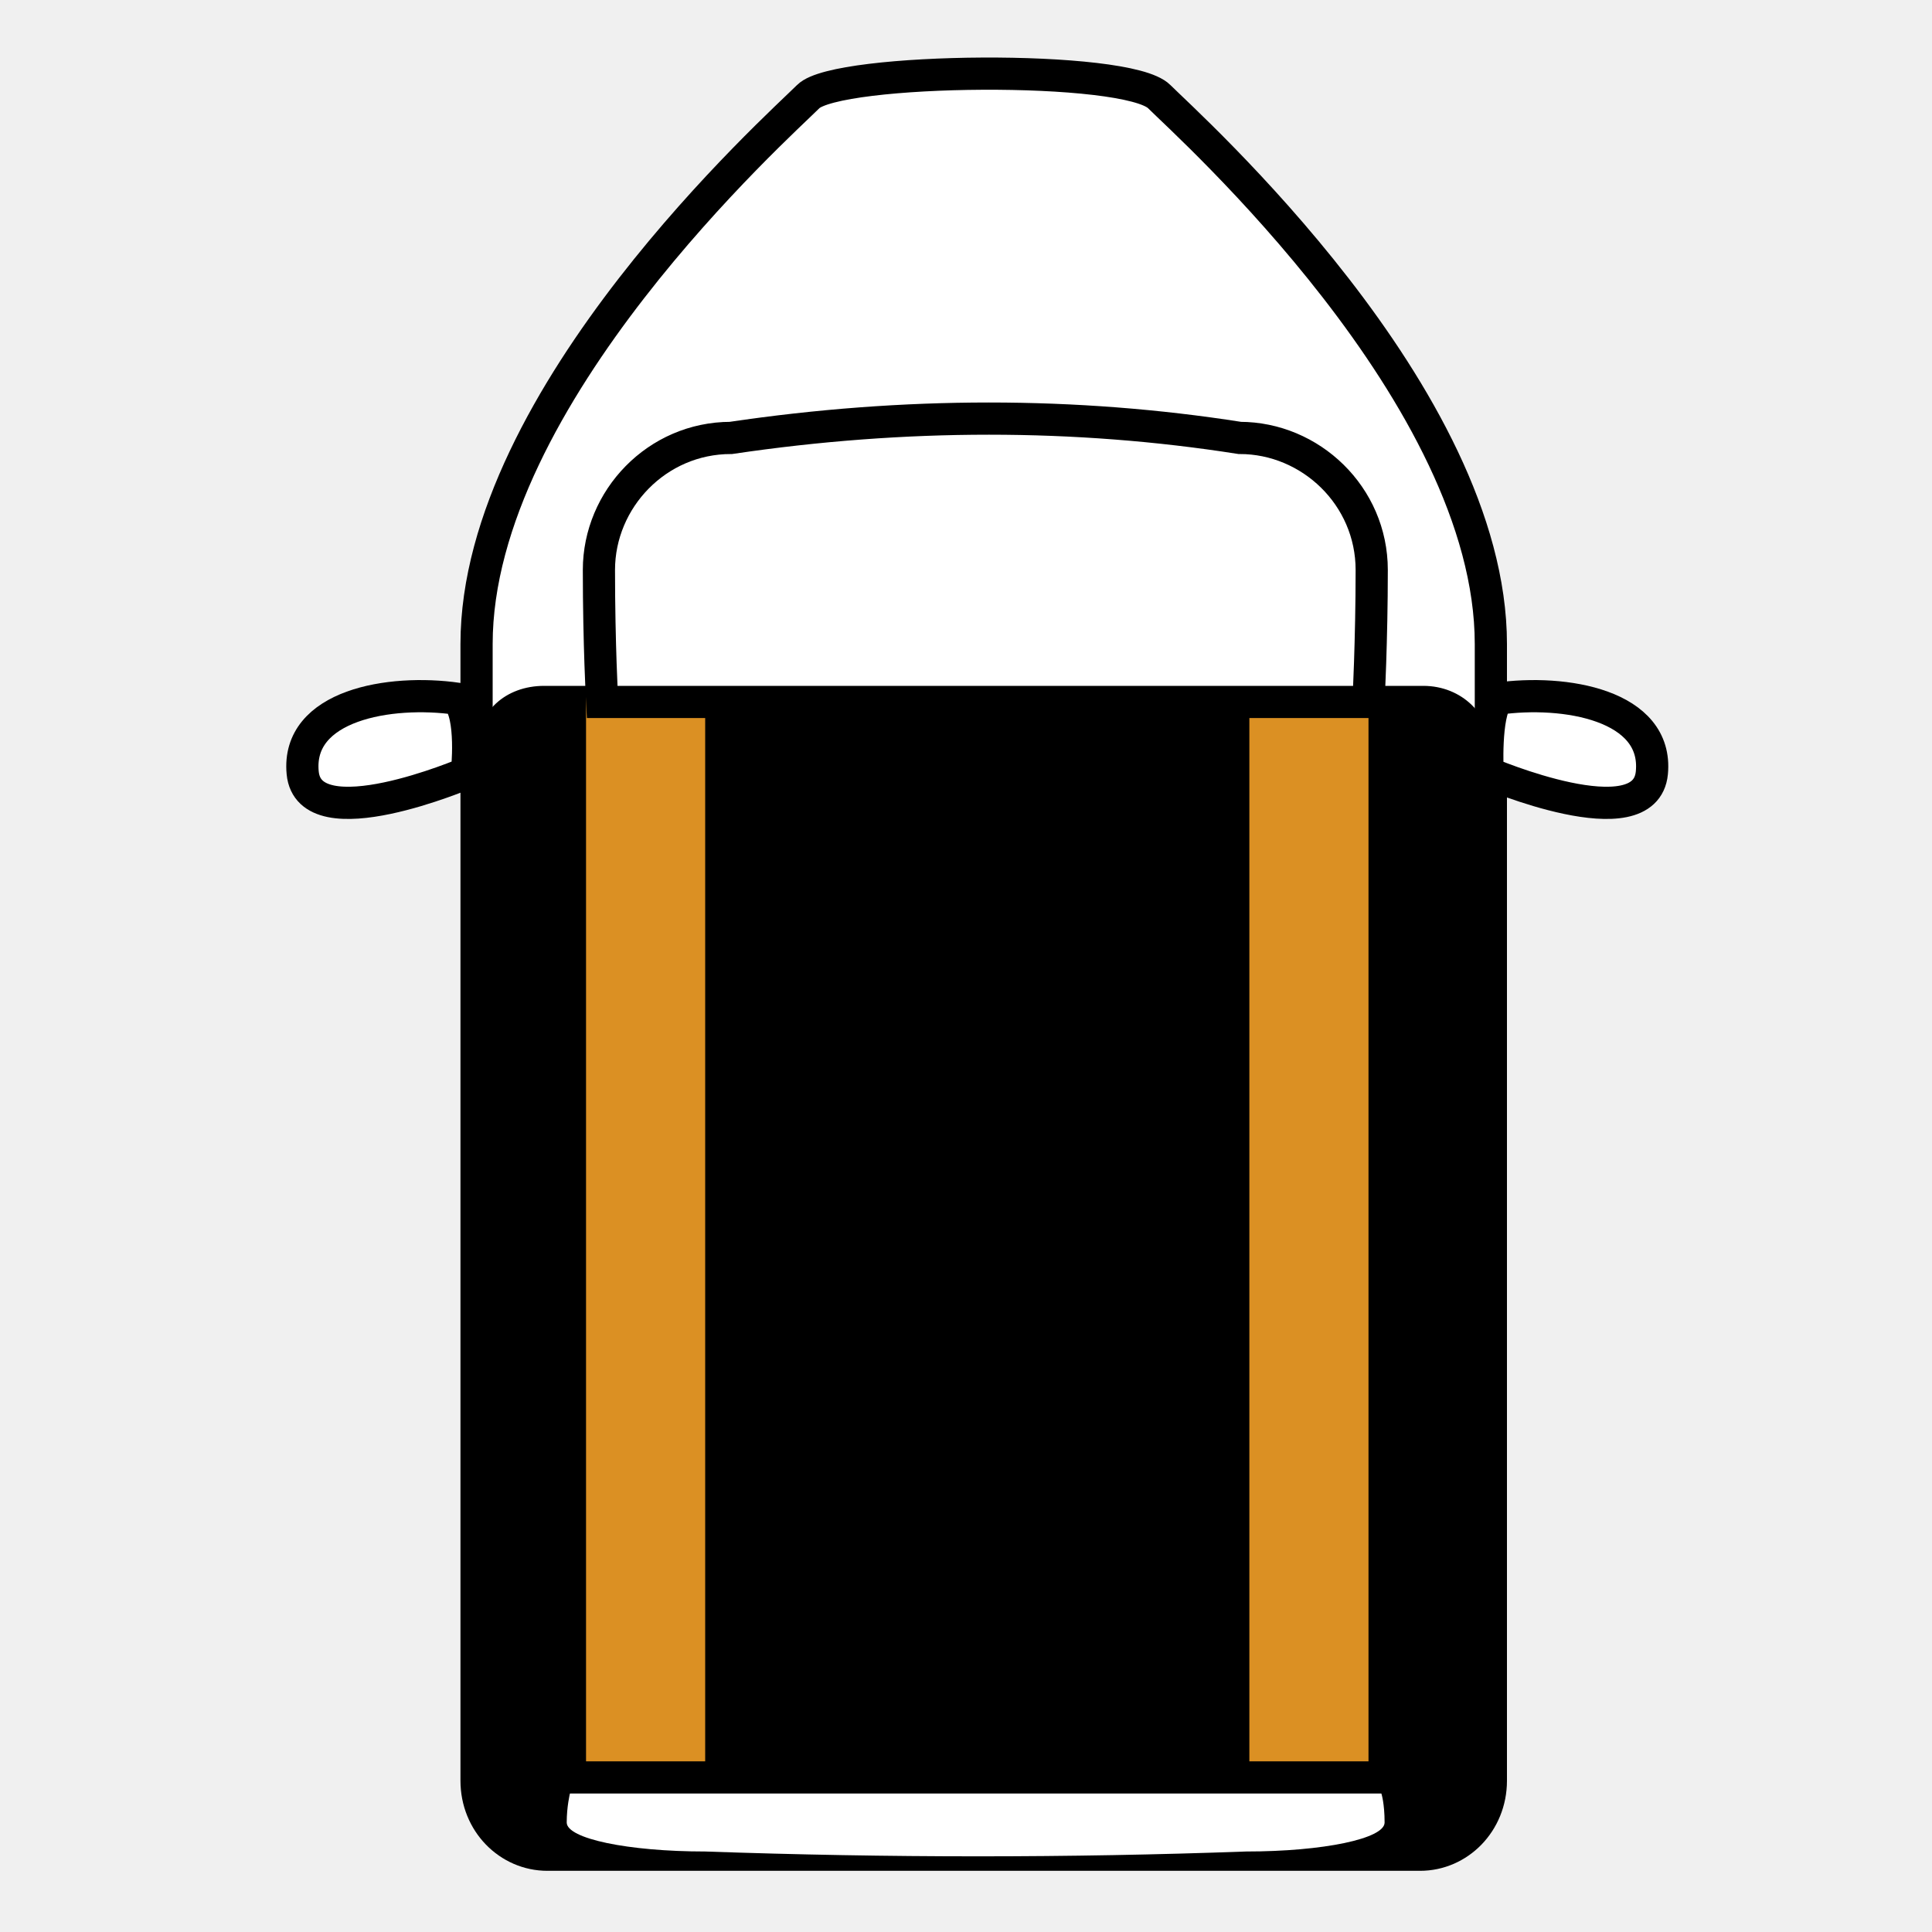
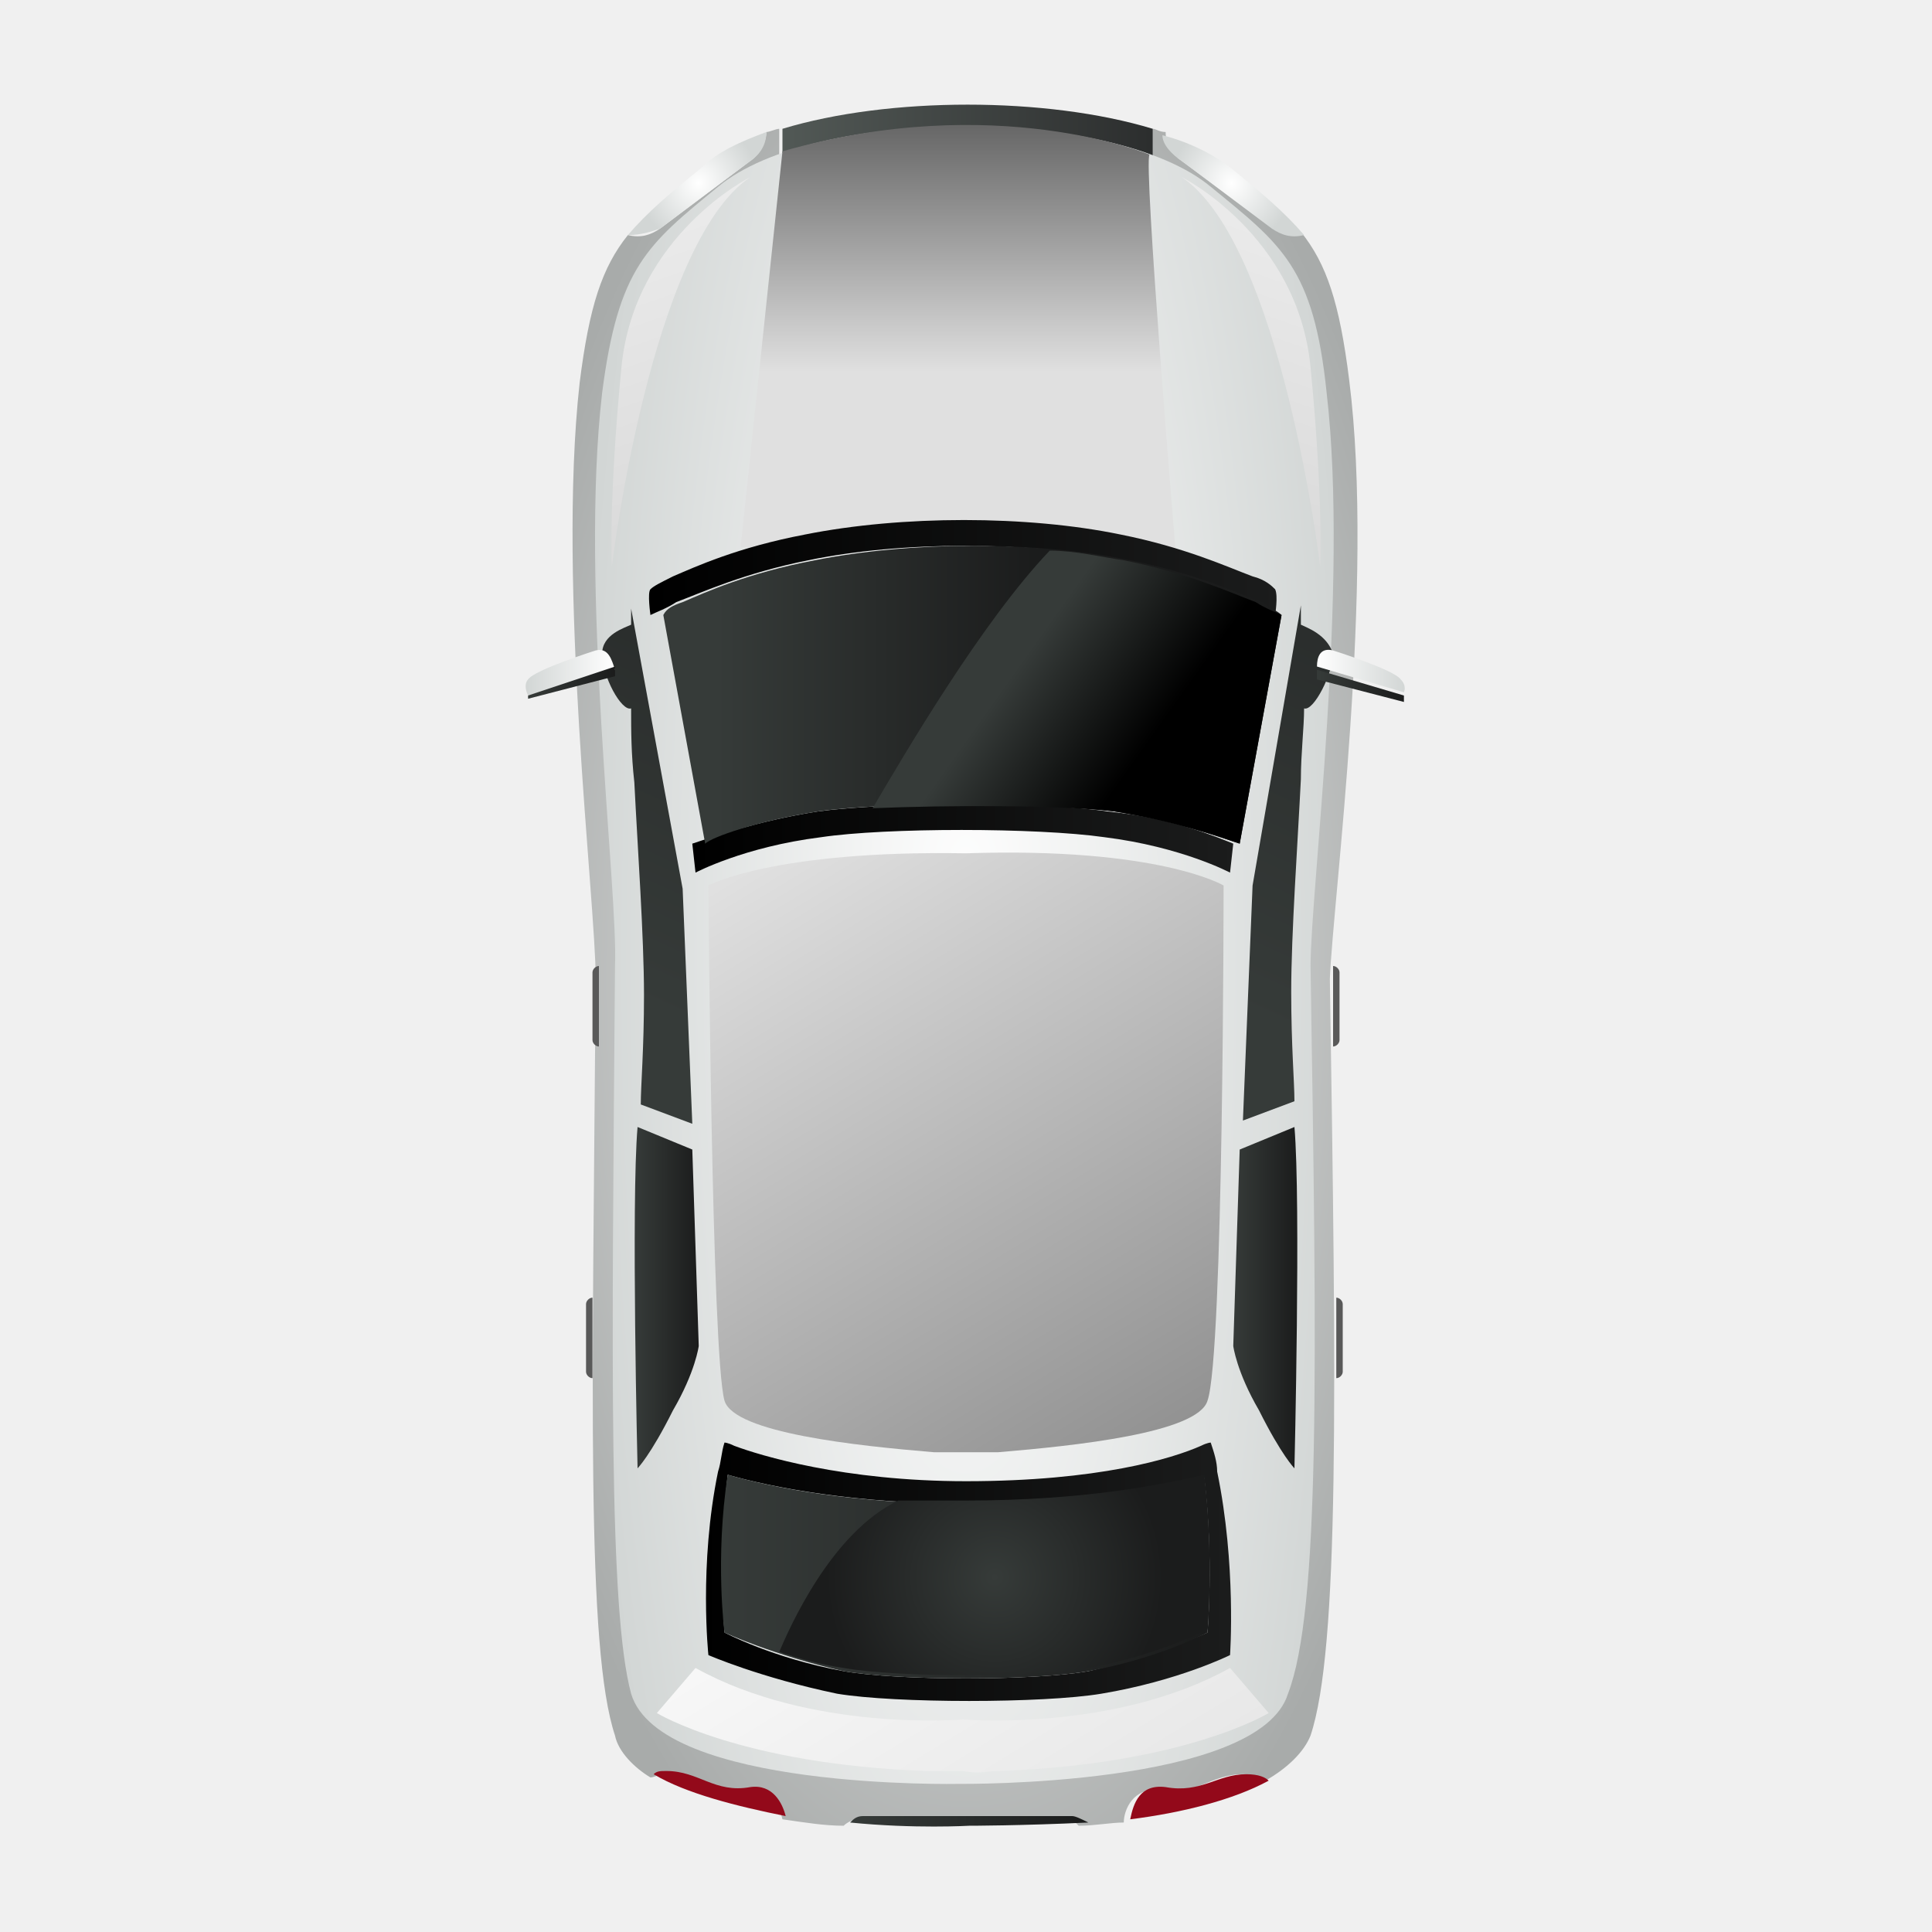
- <svg xmlns="http://www.w3.org/2000/svg" version="1.1" id="Capa_1" x="0px" y="0px" viewBox="0 0 60 60" style="enable-background:new 0 0 60 60;" xml:space="preserve">
+ <svg xmlns="http://www.w3.org/2000/svg" version="1.1" id="Layer_1" x="0px" y="0px" viewBox="0 0 60 60" style="enable-background:new 0 0 60 60;" xml:space="preserve">
  <style type="text/css">
- 	.st0{fill:#FFFFFF;stroke:#000000;stroke-miterlimit:10;}
- 	.st1{fill:#DB9023;}
- 	.st2{fill:#FFFFFF;}
+ 	.st0{fill:url(#SVGID_1_);}
+ 	.st1{fill:url(#SVGID_2_);}
+ 	.st2{fill:url(#SVGID_3_);}
+ 	.st3{fill:url(#SVGID_4_);}
+ 	.st4{fill:url(#SVGID_5_);}
+ 	.st5{fill:url(#SVGID_6_);}
+ 	.st6{fill:url(#SVGID_7_);}
+ 	.st7{fill:url(#SVGID_8_);}
+ 	.st8{fill:url(#SVGID_9_);}
+ 	.st9{fill:url(#SVGID_10_);}
+ 	.st10{fill:#93091A;}
+ 	.st11{fill:url(#SVGID_11_);}
+ 	.st12{fill:url(#SVGID_12_);}
+ 	.st13{fill:url(#SVGID_13_);}
+ 	.st14{fill:url(#SVGID_14_);}
+ 	.st15{fill:url(#SVGID_15_);}
+ 	.st16{fill:url(#SVGID_16_);}
+ 	.st17{fill:url(#SVGID_17_);}
+ 	.st18{fill:url(#SVGID_18_);}
+ 	.st19{fill:#595959;}
+ 	.st20{fill:url(#SVGID_19_);}
+ 	.st21{fill:url(#SVGID_20_);}
+ 	.st22{fill:url(#SVGID_21_);}
+ 	.st23{fill:url(#SVGID_22_);}
+ 	.st24{fill:url(#SVGID_23_);}
+ 	.st25{fill:url(#SVGID_24_);}
+ 	.st26{fill:url(#SVGID_25_);}
+ 	.st27{fill:url(#SVGID_26_);}
</style>
-   <path class="st0" d="M36,3c-1-1-10-0.9-10.9,0s-10.3,9.3-10.3,17v11.7V32v5.4V55v0.3c0,1.3,1,2.3,2.2,2.3h27.1c1.2,0,2.2-1,2.2-2.3  V55V37.5v-5.4v-0.3V20C46.3,12.3,36.9,3.9,36,3z" />
-   <path class="st0" d="M14.5,24c0,0-4.9,2.1-5.1,0s2.7-2.6,4.8-2.3C14.7,22.2,14.5,24,14.5,24z" />
-   <path class="st0" d="M46.2,24c0,0,4.9,2.1,5.1,0s-2.7-2.6-4.8-2.3C46.1,22.2,46.2,24,46.2,24z" />
-   <path d="M44.1,57.8H16.9c-1.2,0-2.1-0.9-2.1-2V23.3c0-1.2,0.9-2,2.1-2h27.3c1.2,0,2.1,0.9,2.1,2v32.5C46.2,56.8,45.3,57.8,44.1,57.8  z" />
-   <rect x="18.2" y="21.3" class="st1" width="3.7" height="33.4" />
-   <rect x="38.8" y="21.3" class="st1" width="3.7" height="33.4" />
-   <path class="st2" d="M42.9,55.7H17.7c0,0-0.1,0.4-0.1,0.9l0,0c0,0.5,1.9,0.9,4.3,0.9c5.7,0.2,11.3,0.2,16.8,0c2.4,0,4.3-0.4,4.3-0.9  l0,0C43,56,42.9,55.7,42.9,55.7z" />
-   <path class="st0" d="M42.5,21.8H18.7c0,0-0.1-1.8-0.1-4.1l0,0c0-2.2,1.8-4.1,4.1-4.1c5.4-0.8,10.7-0.8,15.8,0c2.2,0,4.1,1.8,4.1,4.1  l0,0C42.6,19.9,42.5,21.8,42.5,21.8z" />
+   <g>
+     <radialGradient id="SVGID_1_" cx="29.993" cy="4011.033" r="15.026" gradientTransform="matrix(1 0 0 -2.0828 0 8384.575)" gradientUnits="userSpaceOnUse">
+       <stop offset="0" style="stop-color:#F7F7F7" />
+       <stop offset="1" style="stop-color:#A8ABAA" />
+     </radialGradient>
+     <path class="st0" d="M41.9,11.8c-0.3-2.4-0.7-3.6-1.5-4.6c-0.3,0-0.7,0-1-0.2L36.7,5c-0.3-0.2-0.5-0.5-0.5-0.9   C36,4.1,35.9,4,35.8,4v2.6H24.2V4c-0.1,0-0.3,0.1-0.4,0.1c0,0.3-0.2,0.7-0.5,0.9l-2.8,2.1c-0.3,0.2-0.6,0.3-1,0.2   c-0.8,1-1.2,2.2-1.5,4.6c-0.7,6.3,0.5,16.1,0.5,18.5c-0.1,12.9-0.3,20.8,0.6,23.5c0.1,0.5,0.6,1,1.1,1.3c0.1,0,0.3-0.1,0.4-0.1   c1,0,1.5,0.7,2.6,0.5c0.7-0.1,1,0.5,1.1,0.9c0.7,0.1,1.3,0.2,1.9,0.2c0.1-0.1,0.3-0.2,0.4-0.2h6.5c0.2,0,0.3,0.1,0.4,0.2   c0.5,0,1-0.1,1.4-0.1c0-0.4,0.3-1.1,1.1-1c1.1,0.2,1.6-0.5,2.6-0.5c0.3,0,0.5,0.1,0.7,0.2c0.7-0.4,1.2-0.9,1.4-1.4   c0.9-2.7,0.8-10.6,0.6-23.5C41.4,27.9,42.7,18.1,41.9,11.8z" />
+     <linearGradient id="SVGID_2_" gradientUnits="userSpaceOnUse" x1="24.244" y1="55.111" x2="35.746" y2="55.111" gradientTransform="matrix(1 0 0 -1 0 60)">
+       <stop offset="0" style="stop-color:#525956" />
+       <stop offset="1" style="stop-color:#2C2E2E" />
+     </linearGradient>
+     <path class="st1" d="M35.8,6.6V4c-3.3-1-8.2-1-11.5,0v2.6H35.8z" />
+     <radialGradient id="SVGID_3_" cx="29.995" cy="5856.51" r="12.014" gradientTransform="matrix(1 0 0 -3.8388 0 22511.756)" gradientUnits="userSpaceOnUse">
+       <stop offset="0" style="stop-color:#FFFFFF" />
+       <stop offset="1" style="stop-color:#D2D6D5" />
+     </radialGradient>
+     <path class="st2" d="M41.2,12.2c-0.4-3.9-1.4-4.6-3.6-6.4c-3-2.5-12.3-2.5-15.3,0c-2.2,1.8-3.1,2.5-3.6,6.4   c-0.7,6,0.5,15.5,0.4,17.8c-0.1,12.4-0.2,20,0.5,22.6c0.9,3,10.2,2.8,10.2,2.8s9.3,0.1,10.2-2.8C41,50,40.9,42.5,40.7,30   C40.7,27.7,41.9,18.2,41.2,12.2z" />
+     <linearGradient id="SVGID_4_" gradientUnits="userSpaceOnUse" x1="21.579" y1="33.976" x2="38.422" y2="33.976" gradientTransform="matrix(1 0 0 -1 0 60)">
+       <stop offset="0" style="stop-color:#000000" />
+       <stop offset="1" style="stop-color:#1B1C1C" />
+     </linearGradient>
+     <path class="st3" d="M25.4,25.2c-1.9,0.3-3.3,0.8-3.9,1l0.1,0.9c0,0,1.5-0.8,3.9-1.1c2-0.3,6.7-0.3,8.8,0c2.4,0.3,3.9,1.1,3.9,1.1   l0.1-0.9c-0.5-0.2-1.9-0.8-3.9-1C32.4,24.9,27.6,24.9,25.4,25.2z" />
+     <linearGradient id="SVGID_5_" gradientUnits="userSpaceOnUse" x1="21.801" y1="11.214" x2="38.167" y2="11.214" gradientTransform="matrix(1 0 0 -1 0 60)">
+       <stop offset="0" style="stop-color:#000000" />
+       <stop offset="1" style="stop-color:#1B1C1C" />
+     </linearGradient>
+     <path class="st4" d="M37.8,45.7c0-0.3-0.1-0.6-0.2-0.9c0,0-0.1,0-0.3,0.1C36.4,45.3,34.1,46,30,46c-3.8,0-6.4-0.8-7.2-1.1   c-0.2-0.1-0.3-0.1-0.3-0.1c-0.1,0.3-0.1,0.6-0.2,0.9c-0.6,2.9-0.3,5.7-0.3,5.7s1.6,0.7,4,1.2c1.8,0.3,6.4,0.3,8.2,0   c2.4-0.4,4-1.2,4-1.2S38.4,48.6,37.8,45.7z M37.5,50.7c0,0-1.5,0.7-3.7,1.2c-1.7,0.3-5.9,0.3-7.6,0c-2.2-0.4-3.7-1.2-3.7-1.2   s-0.2-2.3,0.1-4.9c1.4,0.4,4,0.9,7.4,0.9c3.7,0,6.1-0.5,7.4-0.8C37.7,48.4,37.5,50.7,37.5,50.7z" />
+     <linearGradient id="SVGID_6_" gradientUnits="userSpaceOnUse" x1="22.372" y1="11.069" x2="37.591" y2="11.069" gradientTransform="matrix(1 0 0 -1 0 60)">
+       <stop offset="0" style="stop-color:#363B39" />
+       <stop offset="1" style="stop-color:#1B1C1C" />
+     </linearGradient>
+     <path class="st5" d="M22.6,45.8c-0.4,2.6-0.1,4.9-0.1,4.9s1.5,0.7,3.7,1.2c1.7,0.3,5.9,0.3,7.6,0c2.2-0.4,3.7-1.2,3.7-1.2   s0.2-2.3-0.1-4.8c-1.3,0.3-3.7,0.8-7.4,0.8C26.5,46.7,24,46.2,22.6,45.8z" />
+     <g>
+       <linearGradient id="SVGID_7_" gradientUnits="userSpaceOnUse" x1="19.717" y1="19.613" x2="21.687" y2="19.613" gradientTransform="matrix(1 0 0 -1 0 60)">
+         <stop offset="0" style="stop-color:#363B39" />
+         <stop offset="1" style="stop-color:#1B1C1C" />
+       </linearGradient>
+       <path class="st6" d="M19.8,35l1.7,0.7l0.2,6.1c0,0-0.1,0.8-0.8,2c-0.7,1.4-1.1,1.8-1.1,1.8S19.6,37.3,19.8,35z" />
+       <linearGradient id="SVGID_8_" gradientUnits="userSpaceOnUse" x1="38.303" y1="19.613" x2="40.273" y2="19.613" gradientTransform="matrix(1 0 0 -1 0 60)">
+         <stop offset="0" style="stop-color:#363B39" />
+         <stop offset="1" style="stop-color:#1B1C1C" />
+       </linearGradient>
+       <path class="st7" d="M40.2,35l-1.7,0.7l-0.2,6.1c0,0,0.1,0.8,0.8,2c0.7,1.4,1.1,1.8,1.1,1.8S40.4,37.3,40.2,35z" />
+     </g>
+     <g>
+       <radialGradient id="SVGID_9_" cx="21.694" cy="46.037" r="1.855" gradientTransform="matrix(1 0 0 -1.0473 0 53.8978)" gradientUnits="userSpaceOnUse">
+         <stop offset="0" style="stop-color:#FFFFFF" />
+         <stop offset="1" style="stop-color:#D2D6D5" />
+       </radialGradient>
+       <path class="st8" d="M20.5,7.1L23.3,5c0.3-0.2,0.5-0.5,0.5-0.9c-0.8,0.3-1.5,0.6-2,1.1c-1,0.8-1.7,1.4-2.3,2.1    C19.9,7.3,20.2,7.2,20.5,7.1z" />
+       <radialGradient id="SVGID_10_" cx="38.246" cy="46.028" r="1.879" gradientTransform="matrix(1 0 0 -1.0473 0 53.8978)" gradientUnits="userSpaceOnUse">
+         <stop offset="0" style="stop-color:#FFFFFF" />
+         <stop offset="1" style="stop-color:#D2D6D5" />
+       </radialGradient>
+       <path class="st9" d="M36.7,5l2.8,2.1c0.3,0.2,0.6,0.3,1,0.2c-0.6-0.7-1.3-1.3-2.3-2.1c-0.5-0.4-1.3-0.8-2.1-1    C36.1,4.5,36.4,4.8,36.7,5z" />
+     </g>
+     <path class="st10" d="M23.3,55.5c-1.1,0.2-1.6-0.5-2.6-0.5c-0.2,0-0.3,0-0.4,0.1c1,0.6,2.6,1,4.1,1.3C24.3,56,24,55.4,23.3,55.5z" />
+     <path class="st10" d="M36.2,55.5c-0.8-0.1-1,0.5-1.1,1c1.6-0.2,3.2-0.6,4.3-1.2c-0.1-0.1-0.3-0.2-0.7-0.2   C37.8,55.1,37.3,55.7,36.2,55.5z" />
+     <linearGradient id="SVGID_11_" gradientUnits="userSpaceOnUse" x1="24.576" y1="33.85" x2="45.597" y2="-0.653" gradientTransform="matrix(1 0 0 -1 0 60)">
+       <stop offset="0" style="stop-color:#E0E0E0" />
+       <stop offset="1" style="stop-color:#4F4F4F" />
+     </linearGradient>
+     <path class="st11" d="M30,26.5c-6-0.1-8,1-8,1s0.1,14.6,0.5,16c0.3,1,4.1,1.4,6.5,1.6h2c2.4-0.2,6.2-0.6,6.5-1.6   c0.5-1.4,0.5-16,0.5-16S36,26.3,30,26.5z" />
+     <linearGradient id="SVGID_12_" gradientUnits="userSpaceOnUse" x1="27.172" y1="11.426" x2="37.188" y2="-5.013" gradientTransform="matrix(1 0 0 -1 0 60)">
+       <stop offset="0" style="stop-color:#F7F7F7" />
+       <stop offset="1" style="stop-color:#DBDBDB" />
+     </linearGradient>
+     <path class="st12" d="M31,55c5.8-0.2,8.4-1.8,8.4-1.8l-1.2-1.4c-3.6,2-8.3,1.6-8.3,1.6l0,0c0,0-4.7,0.4-8.3-1.6l-1.2,1.4   c0,0,2.6,1.6,8.4,1.8c0.3,0,1.1,0,1.1,0l0,0C30.4,55.1,30.7,55,31,55z" />
+     <linearGradient id="SVGID_13_" gradientUnits="userSpaceOnUse" x1="17.335" y1="59.453" x2="22.498" y2="44.588" gradientTransform="matrix(1 0 0 -1 0 60)">
+       <stop offset="0" style="stop-color:#F7F7F7" />
+       <stop offset="1" style="stop-color:#DBDBDB" />
+     </linearGradient>
+     <path class="st13" d="M23.3,5.5c0,0-3.6,1.8-4,5.9c-0.4,4.1-0.3,6.2-0.3,6.2S20.2,7.6,23.3,5.5z" />
+     <linearGradient id="SVGID_14_" gradientUnits="userSpaceOnUse" x1="372.044" y1="59.459" x2="377.206" y2="44.593" gradientTransform="matrix(-1 0 0 -1 414.7031 60)">
+       <stop offset="0" style="stop-color:#F7F7F7" />
+       <stop offset="1" style="stop-color:#DBDBDB" />
+     </linearGradient>
+     <path class="st14" d="M36.7,5.5c0,0,3.6,1.8,4,5.9c0.4,4.1,0.3,6.2,0.3,6.2S39.8,7.6,36.7,5.5z" />
+     <g>
+       <g>
+         <linearGradient id="SVGID_15_" gradientUnits="userSpaceOnUse" x1="18.663" y1="30.658" x2="29.069" y2="7.814">
+           <stop offset="0" style="stop-color:#363B39" />
+           <stop offset="1" style="stop-color:#1B1C1C" />
+         </linearGradient>
+         <path class="st15" d="M19.6,18.9c0,0,0,0.2,0,0.5c-0.2,0.1-0.9,0.3-0.9,0.9c0,0.7,0.6,1.8,0.9,1.7c0,0.7,0,1.4,0.1,2.3     c0.1,2,0.3,4.8,0.3,6.6c0,1.7-0.1,2.8-0.1,3.4l1.6,0.6l-0.3-7.3L19.6,18.9z" />
+         <linearGradient id="SVGID_16_" gradientUnits="userSpaceOnUse" x1="38.118" y1="31.287" x2="49.54" y2="6.215">
+           <stop offset="0" style="stop-color:#363B39" />
+           <stop offset="1" style="stop-color:#1B1C1C" />
+         </linearGradient>
+         <path class="st16" d="M40.4,19.4c0-0.4,0-0.6,0-0.6l-1.5,8.7l-0.3,7.3l1.6-0.6c0-0.6-0.1-1.7-0.1-3.4c0-1.8,0.2-4.6,0.3-6.6     c0-0.8,0.1-1.6,0.1-2.2c0.3,0.1,0.9-1.1,0.9-1.7C41.2,19.7,40.6,19.5,40.4,19.4z" />
+       </g>
+       <linearGradient id="SVGID_17_" gradientUnits="userSpaceOnUse" x1="16.348" y1="39.11" x2="19.098" y2="39.11" gradientTransform="matrix(1 0 0 -1 0 60)">
+         <stop offset="0" style="stop-color:#D2D6D5" />
+         <stop offset="1" style="stop-color:#FFFFFF" />
+       </linearGradient>
+       <path class="st17" d="M18.5,20.2c0,0-1.9,0.6-2.1,0.9c-0.1,0.1-0.1,0.3,0,0.5l2.7-0.8C19,20.5,18.9,20.1,18.5,20.2z" />
+       <linearGradient id="SVGID_18_" gradientUnits="userSpaceOnUse" x1="16.348" y1="38.764" x2="19.099" y2="38.764" gradientTransform="matrix(1 0 0 -1 0 60)">
+         <stop offset="0" style="stop-color:#363B39" />
+         <stop offset="1" style="stop-color:#1B1C1C" />
+       </linearGradient>
+       <path class="st18" d="M16.4,21.6c0,0.1,0,0.1,0,0.1l2.7-0.7c0,0,0-0.1,0-0.3L16.4,21.6z" />
+     </g>
+     <path class="st19" d="M18.6,30c-0.1,0-0.2,0.1-0.2,0.2v2.1c0,0.1,0.1,0.2,0.2,0.2V30z" />
+     <path class="st19" d="M18.4,40.3c-0.1,0-0.2,0.1-0.2,0.2v2.1c0,0.1,0.1,0.2,0.2,0.2V40.3z" />
+     <path class="st19" d="M41.4,30c0.1,0,0.2,0.1,0.2,0.2v2.1c0,0.1-0.1,0.2-0.2,0.2V30z" />
+     <path class="st19" d="M41.5,40.3c0.1,0,0.2,0.1,0.2,0.2v2.1c0,0.1-0.1,0.2-0.2,0.2V40.3z" />
+     <linearGradient id="SVGID_19_" gradientUnits="userSpaceOnUse" x1="26.293" y1="3.403" x2="33.69" y2="3.403" gradientTransform="matrix(1 0 0 -1 0 60)">
+       <stop offset="0" style="stop-color:#363B39" />
+       <stop offset="1" style="stop-color:#1B1C1C" />
+     </linearGradient>
+     <path class="st20" d="M33.3,56.4h-6.5c-0.2,0-0.3,0.1-0.4,0.2c2,0.2,3.7,0.1,3.7,0.1s1.6,0,3.7-0.1C33.6,56.5,33.4,56.4,33.3,56.4z   " />
+     <radialGradient id="SVGID_20_" cx="30.892" cy="11.021" r="5.238" gradientTransform="matrix(1 0 0 -1 0 60)" gradientUnits="userSpaceOnUse">
+       <stop offset="0" style="stop-color:#363B39" />
+       <stop offset="1" style="stop-color:#1B1C1C" />
+     </radialGradient>
+     <path class="st21" d="M37.4,45.8c-1.3,0.3-3.7,0.8-7.4,0.8c-0.8,0-1.4,0-2.1,0c-2.1,1-3.4,4-3.7,4.7c0.6,0.2,1.3,0.4,2,0.5   c1.7,0.3,5.9,0.3,7.6,0c2.2-0.4,3.7-1.2,3.7-1.2S37.7,48.4,37.4,45.8z" />
+     <linearGradient id="SVGID_21_" gradientUnits="userSpaceOnUse" x1="29.774" y1="3.857" x2="29.774" y2="17.037">
+       <stop offset="0" style="stop-color:#666666" />
+       <stop offset="0.584" style="stop-color:#E0E0E0" />
+     </linearGradient>
+     <path class="st22" d="M36.5,17c0,0-1-12-0.8-12.2c0,0-4.8-2-11.4-0.1L23,17" />
+     <g>
+       <linearGradient id="SVGID_22_" gradientUnits="userSpaceOnUse" x1="40.883" y1="39.095" x2="43.633" y2="39.095" gradientTransform="matrix(1 0 0 -1 0 60)">
+         <stop offset="0" style="stop-color:#FFFFFF" />
+         <stop offset="1" style="stop-color:#D2D6D5" />
+       </linearGradient>
+       <path class="st23" d="M43.5,21.1c-0.2-0.3-2.1-0.9-2.1-0.9c-0.4-0.1-0.5,0.2-0.5,0.5l2.7,0.8C43.6,21.5,43.7,21.3,43.5,21.1z" />
+       <linearGradient id="SVGID_23_" gradientUnits="userSpaceOnUse" x1="40.883" y1="38.691" x2="43.634" y2="38.691" gradientTransform="matrix(1 0 0 -1 0 60)">
+         <stop offset="0" style="stop-color:#363B39" />
+         <stop offset="1" style="stop-color:#1B1C1C" />
+       </linearGradient>
+       <path class="st24" d="M40.9,20.8c0,0.2,0,0.3,0,0.3l2.7,0.7c0,0,0-0.1,0-0.2L40.9,20.8z" />
+     </g>
+     <linearGradient id="SVGID_24_" gradientUnits="userSpaceOnUse" x1="20.243" y1="42.4" x2="39.749" y2="42.4" gradientTransform="matrix(1 0 0 -1 0 60)">
+       <stop offset="0" style="stop-color:#000000" />
+       <stop offset="1" style="stop-color:#1B1C1C" />
+     </linearGradient>
+     <path class="st25" d="M21,18.7c0.8-0.3,2.1-0.9,4.1-1.3c2.9-0.6,6.8-0.6,9.8,0c2.1,0.4,3.4,1,4.1,1.3c0.3,0.1,0.5,0.2,0.6,0.4v0   c0,0,0.1-0.6,0-0.8c-0.1-0.1-0.3-0.3-0.7-0.4c-0.8-0.3-2.1-0.9-4.1-1.3c-2.9-0.6-6.8-0.6-9.8,0c-2.1,0.4-3.4,1-4.1,1.3   c-0.4,0.2-0.6,0.3-0.7,0.4c-0.1,0.1,0,0.8,0,0.8v0C20.4,19,20.7,18.9,21,18.7z" />
+     <linearGradient id="SVGID_25_" gradientUnits="userSpaceOnUse" x1="20.328" y1="38.42" x2="39.663" y2="38.42" gradientTransform="matrix(1 0 0 -1 0 60)">
+       <stop offset="9.868965e-02" style="stop-color:#363B39" />
+       <stop offset="0.611" style="stop-color:#1B1C1C" />
+     </linearGradient>
+     <path class="st26" d="M25.4,25.2c2.1-0.3,7-0.3,9.2,0c1.9,0.3,3.3,0.8,3.9,1l1.3-7.1c-0.1-0.1-0.3-0.2-0.6-0.4   c-0.8-0.3-2.1-0.9-4.1-1.3c-2.9-0.6-6.8-0.6-9.8,0c-2.1,0.4-3.4,1-4.1,1.3c-0.3,0.1-0.5,0.2-0.6,0.4l1.3,7.1   C22.1,26,23.5,25.5,25.4,25.2z" />
+     <linearGradient id="SVGID_26_" gradientUnits="userSpaceOnUse" x1="29.942" y1="40.344" x2="35.356" y2="36.494" gradientTransform="matrix(1 0 0 -1 0 60)">
+       <stop offset="0.296" style="stop-color:#363B39" />
+       <stop offset="1" style="stop-color:#000000" />
+     </linearGradient>
+     <path class="st27" d="M39,18.7c-0.8-0.3-2.1-0.9-4.1-1.3c-0.7-0.1-1.5-0.3-2.3-0.3c-2.1,2.2-4.5,6.3-5.5,8c2.4-0.1,5.8-0.1,7.5,0.1   c1.9,0.3,3.3,0.8,3.9,1l1.3-7.1C39.6,19,39.3,18.9,39,18.7z" />
+   </g>
</svg>
